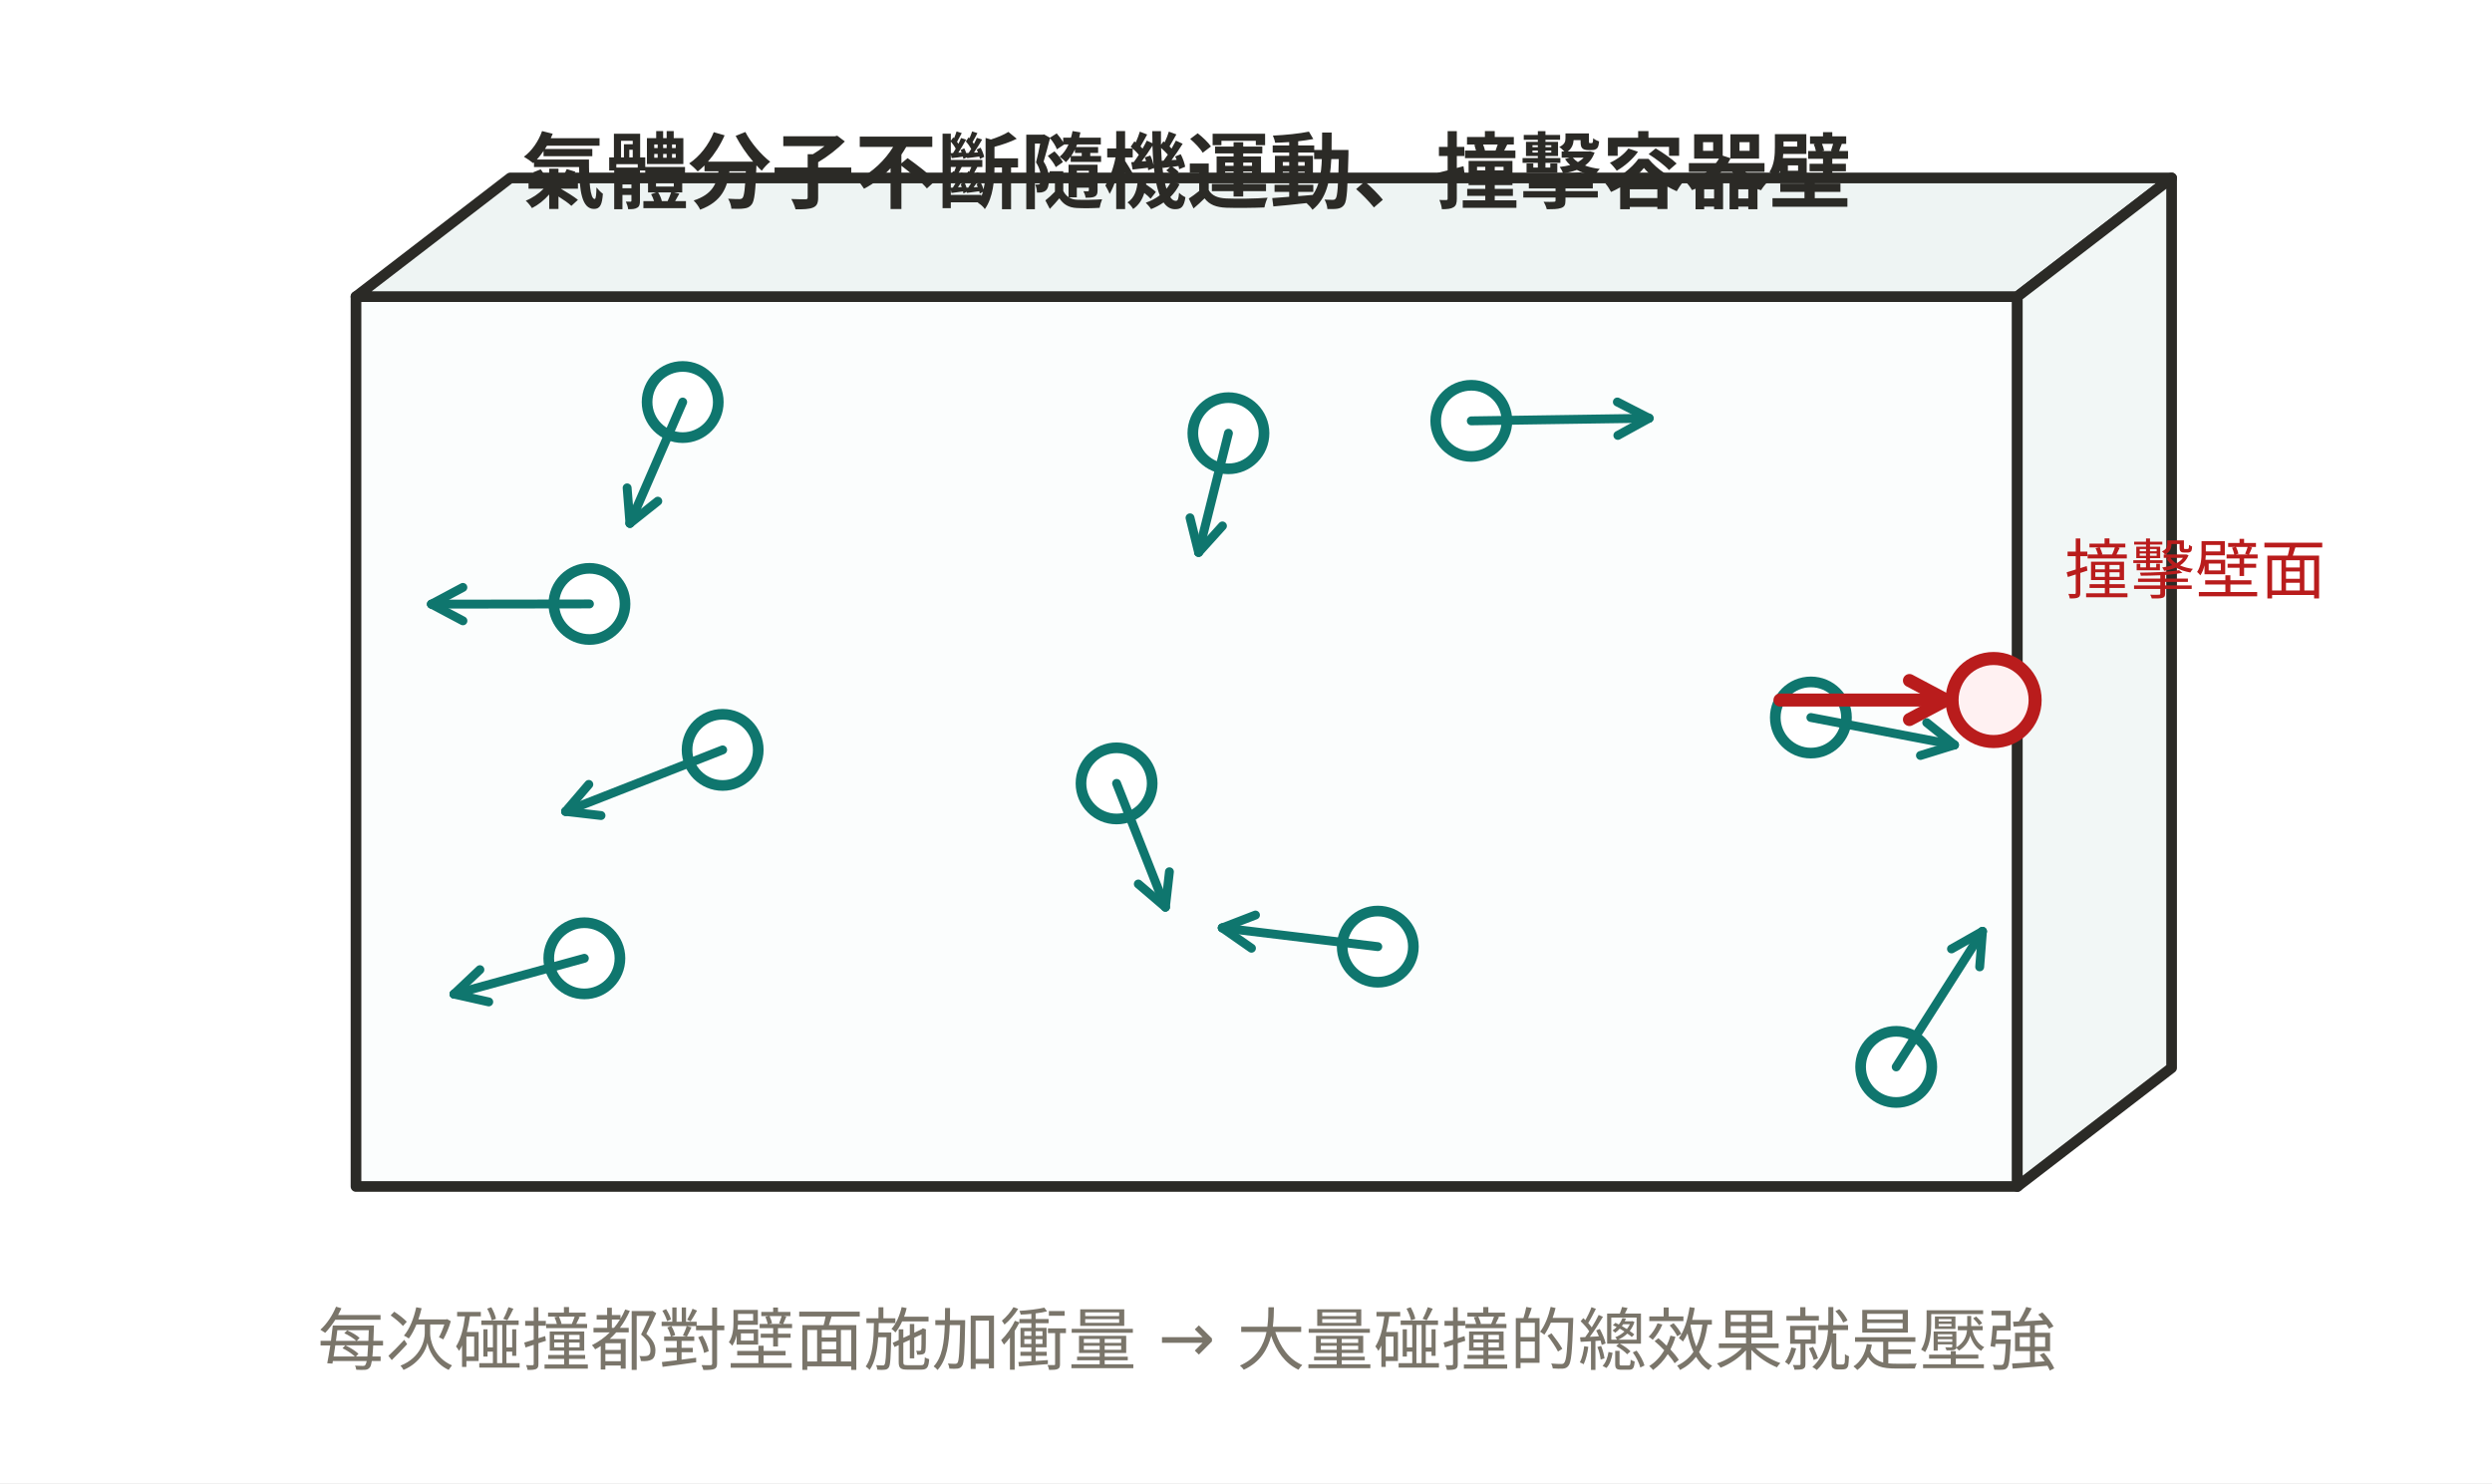
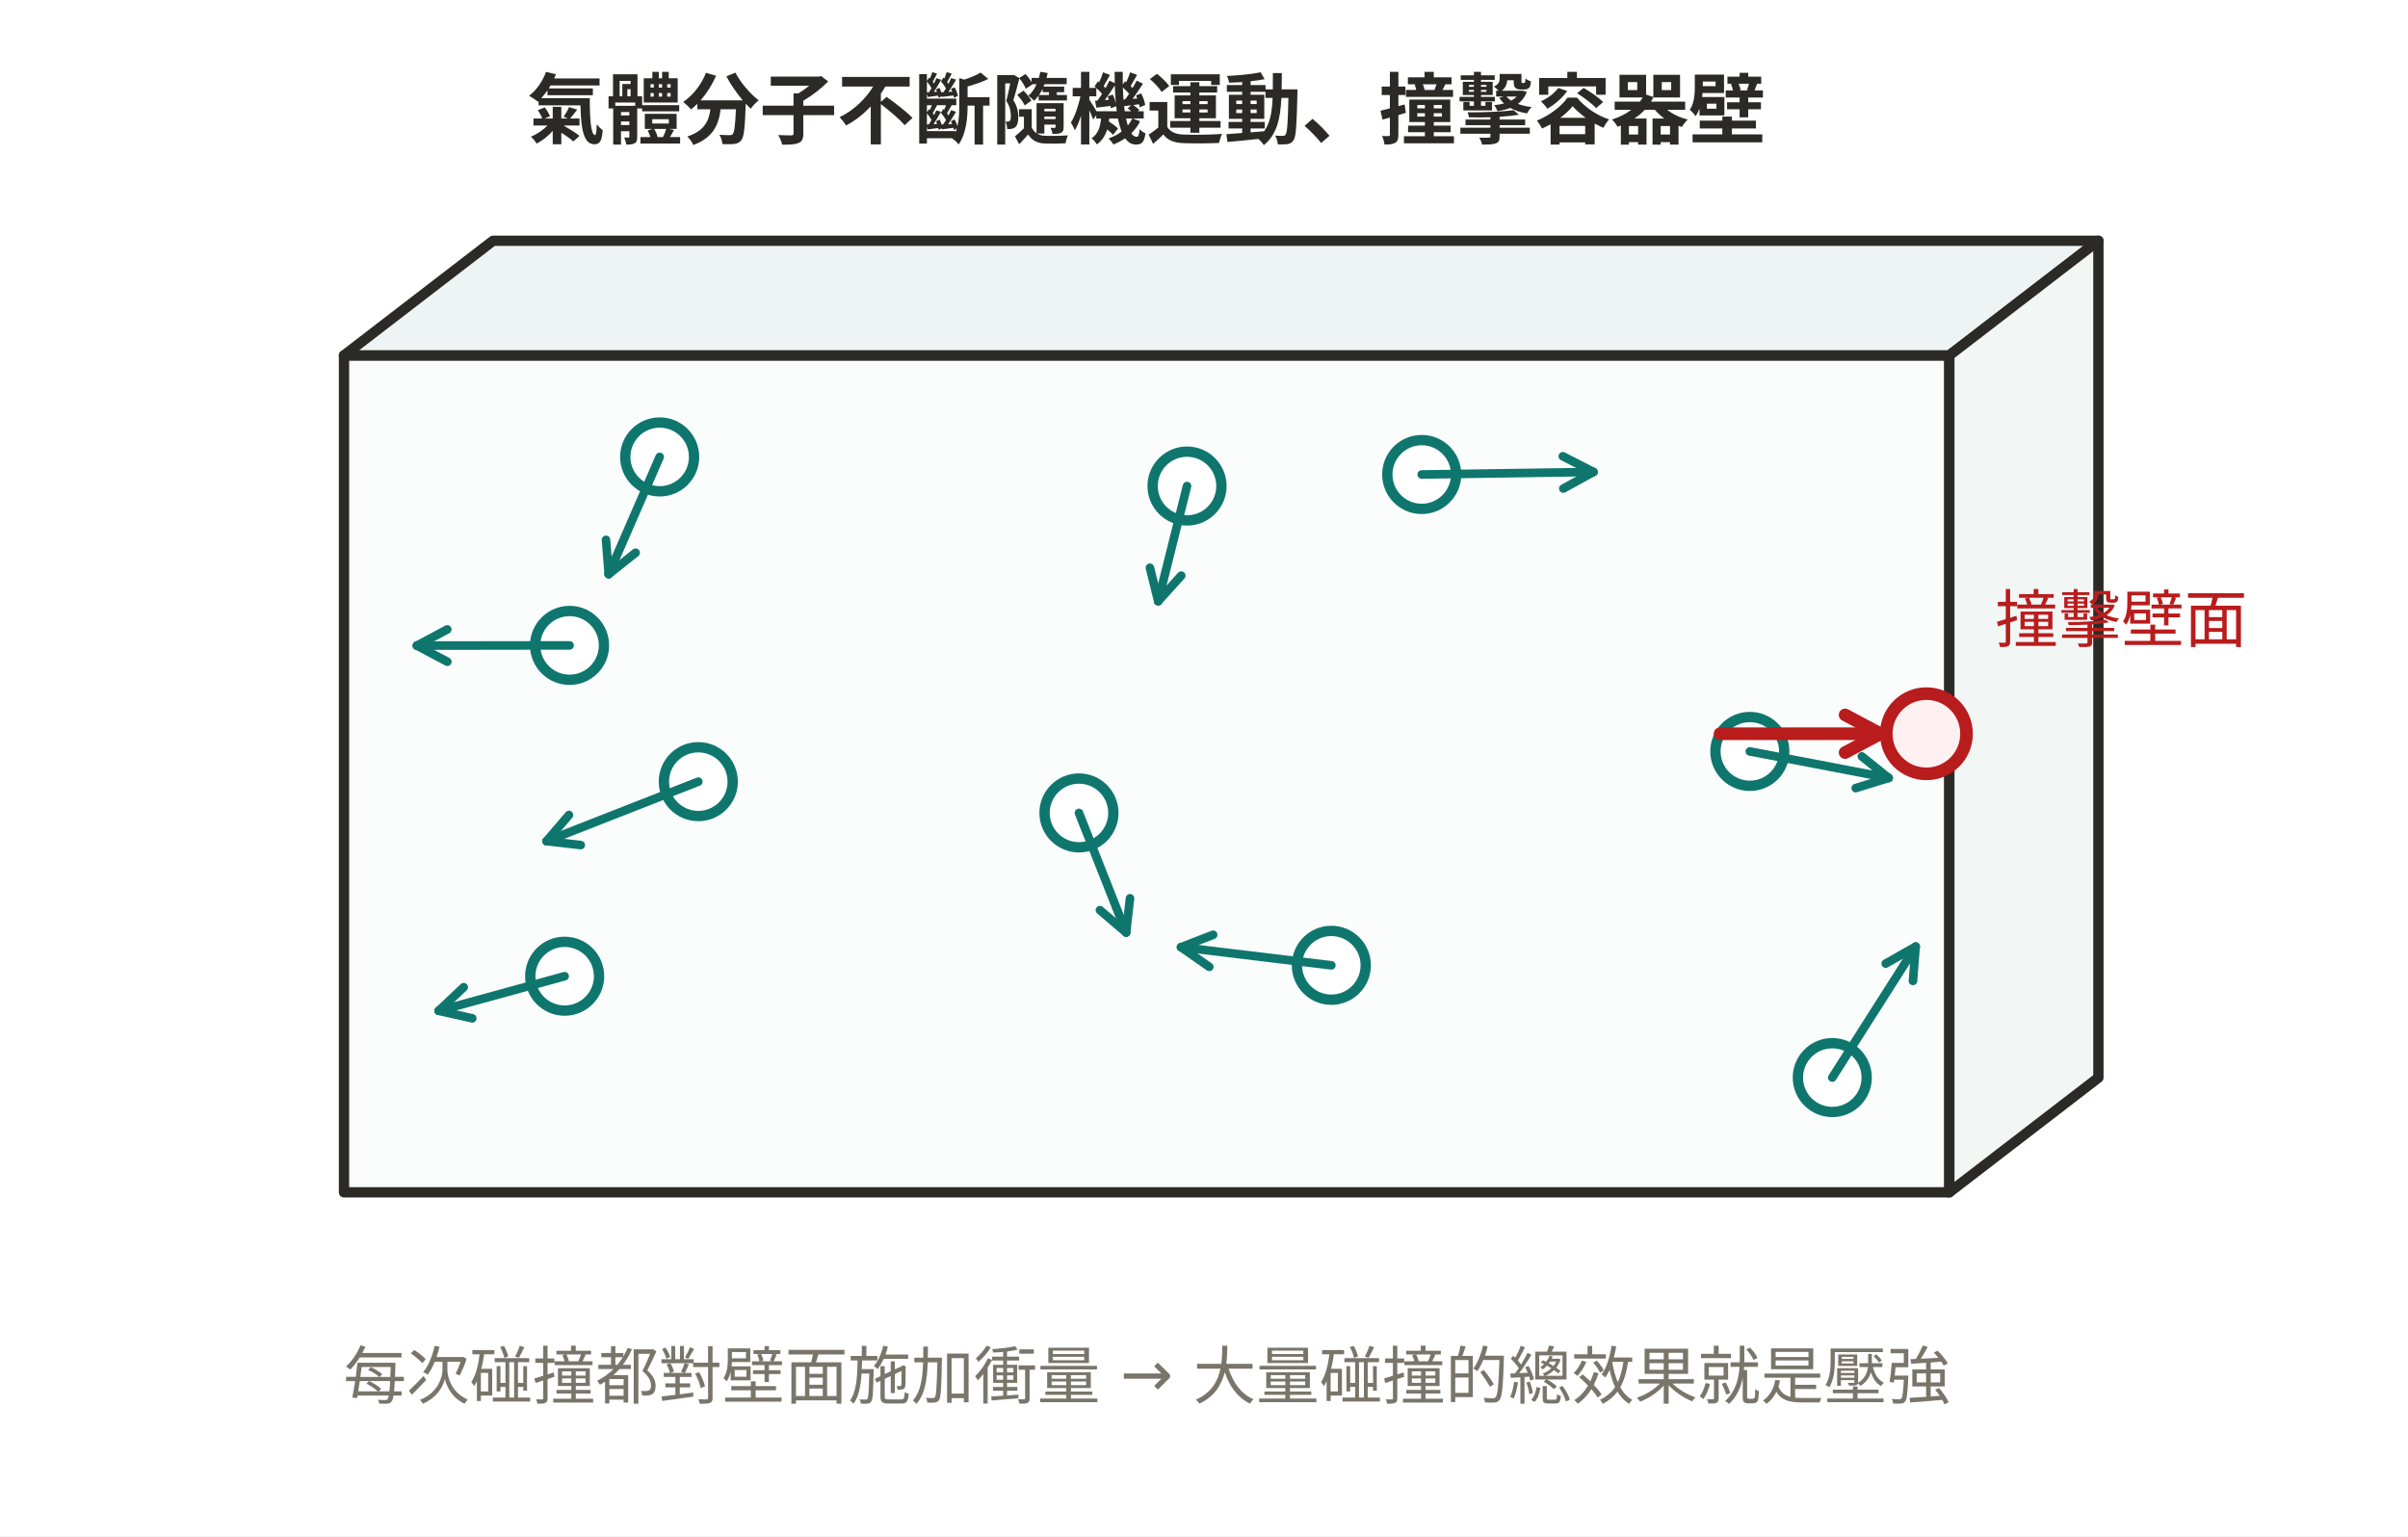
- <svg xmlns="http://www.w3.org/2000/svg" viewBox="0 0 420 250" width="420" height="250" font-family="'Microsoft JhengHei','PingFang TC','Noto Sans TC',system-ui,sans-serif">
-   <rect x="0" y="0" width="420" height="250" fill="#ffffff" />
-   <polygon points="60,50 340,50 340,200 60,200" fill="#fbfdfd" stroke="#2b2a26" stroke-width="1.8" stroke-linejoin="round" stroke-linecap="round" />
-   <polygon points="60,50 86,30 366,30 340,50" fill="#eef4f3" stroke="#2b2a26" stroke-width="1.8" stroke-linejoin="round" stroke-linecap="round" />
-   <polygon points="340,50 366,30 366,180 340,200" fill="#f2f7f6" stroke="#2b2a26" stroke-width="1.8" stroke-linejoin="round" stroke-linecap="round" />
-   <circle cx="188.19" cy="132.053" r="6" fill="#ffffff" stroke="#0f766e" stroke-width="1.8" />
-   <line x1="188.19" y1="132.053" x2="196.416" y2="152.909" stroke="#0f766e" stroke-width="1.5" stroke-linecap="round" />
-   <line x1="196.416" y1="152.909" x2="191.852" y2="149.014" stroke="#0f766e" stroke-width="1.5" stroke-linecap="round" />
-   <line x1="196.416" y1="152.909" x2="197.093" y2="146.947" stroke="#0f766e" stroke-width="1.5" stroke-linecap="round" />
-   <circle cx="305.204" cy="120.947" r="6" fill="#ffffff" stroke="#0f766e" stroke-width="1.8" />
-   <line x1="305.204" y1="120.947" x2="329.405" y2="125.576" stroke="#0f766e" stroke-width="1.5" stroke-linecap="round" />
-   <line x1="329.405" y1="125.576" x2="323.672" y2="127.347" stroke="#0f766e" stroke-width="1.5" stroke-linecap="round" />
-   <line x1="329.405" y1="125.576" x2="324.731" y2="121.814" stroke="#0f766e" stroke-width="1.5" stroke-linecap="round" />
-   <circle cx="121.796" cy="126.405" r="6" fill="#ffffff" stroke="#0f766e" stroke-width="1.8" />
-   <line x1="121.796" y1="126.405" x2="95.333" y2="136.781" stroke="#0f766e" stroke-width="1.5" stroke-linecap="round" />
-   <line x1="95.333" y1="136.781" x2="99.237" y2="132.224" stroke="#0f766e" stroke-width="1.5" stroke-linecap="round" />
-   <line x1="95.333" y1="136.781" x2="101.293" y2="137.469" stroke="#0f766e" stroke-width="1.5" stroke-linecap="round" />
-   <circle cx="232.211" cy="159.571" r="6" fill="#ffffff" stroke="#0f766e" stroke-width="1.8" />
-   <line x1="232.211" y1="159.571" x2="205.998" y2="156.406" stroke="#0f766e" stroke-width="1.5" stroke-linecap="round" />
-   <line x1="205.998" y1="156.406" x2="211.596" y2="154.245" stroke="#0f766e" stroke-width="1.5" stroke-linecap="round" />
-   <line x1="205.998" y1="156.406" x2="210.92" y2="159.838" stroke="#0f766e" stroke-width="1.5" stroke-linecap="round" />
-   <circle cx="99.343" cy="101.801" r="6" fill="#ffffff" stroke="#0f766e" stroke-width="1.8" />
-   <line x1="99.343" y1="101.801" x2="72.718" y2="101.839" stroke="#0f766e" stroke-width="1.5" stroke-linecap="round" />
-   <line x1="72.718" y1="101.839" x2="78.012" y2="99.015" stroke="#0f766e" stroke-width="1.5" stroke-linecap="round" />
-   <line x1="72.718" y1="101.839" x2="78.02" y2="104.649" stroke="#0f766e" stroke-width="1.5" stroke-linecap="round" />
-   <circle cx="98.486" cy="161.538" r="6" fill="#ffffff" stroke="#0f766e" stroke-width="1.8" />
-   <line x1="98.486" y1="161.538" x2="76.519" y2="167.573" stroke="#0f766e" stroke-width="1.5" stroke-linecap="round" />
-   <line x1="76.519" y1="167.573" x2="80.881" y2="163.453" stroke="#0f766e" stroke-width="1.5" stroke-linecap="round" />
-   <line x1="76.519" y1="167.573" x2="82.373" y2="168.886" stroke="#0f766e" stroke-width="1.5" stroke-linecap="round" />
-   <circle cx="247.973" cy="70.942" r="6" fill="#ffffff" stroke="#0f766e" stroke-width="1.8" />
-   <line x1="247.973" y1="70.942" x2="277.926" y2="70.501" stroke="#0f766e" stroke-width="1.5" stroke-linecap="round" />
-   <line x1="277.926" y1="70.501" x2="272.671" y2="73.395" stroke="#0f766e" stroke-width="1.5" stroke-linecap="round" />
-   <line x1="277.926" y1="70.501" x2="272.588" y2="67.762" stroke="#0f766e" stroke-width="1.5" stroke-linecap="round" />
-   <circle cx="319.584" cy="179.841" r="6" fill="#ffffff" stroke="#0f766e" stroke-width="1.8" />
-   <line x1="319.584" y1="179.841" x2="334.124" y2="156.998" stroke="#0f766e" stroke-width="1.5" stroke-linecap="round" />
-   <line x1="334.124" y1="156.998" x2="333.656" y2="162.98" stroke="#0f766e" stroke-width="1.5" stroke-linecap="round" />
-   <line x1="334.124" y1="156.998" x2="328.903" y2="159.955" stroke="#0f766e" stroke-width="1.5" stroke-linecap="round" />
-   <circle cx="115.059" cy="67.77" r="6" fill="#ffffff" stroke="#0f766e" stroke-width="1.8" />
-   <line x1="115.059" y1="67.77" x2="106.168" y2="88.218" stroke="#0f766e" stroke-width="1.5" stroke-linecap="round" />
-   <line x1="106.168" y1="88.218" x2="105.697" y2="82.236" stroke="#0f766e" stroke-width="1.5" stroke-linecap="round" />
-   <line x1="106.168" y1="88.218" x2="110.863" y2="84.482" stroke="#0f766e" stroke-width="1.5" stroke-linecap="round" />
-   <circle cx="207.039" cy="73.027" r="6" fill="#ffffff" stroke="#0f766e" stroke-width="1.8" />
-   <line x1="207.039" y1="73.027" x2="202.011" y2="93.11" stroke="#0f766e" stroke-width="1.5" stroke-linecap="round" />
-   <line x1="202.011" y1="93.11" x2="200.565" y2="87.286" stroke="#0f766e" stroke-width="1.5" stroke-linecap="round" />
-   <line x1="202.011" y1="93.11" x2="206.03" y2="88.654" stroke="#0f766e" stroke-width="1.5" stroke-linecap="round" />
-   <circle cx="336" cy="118" r="7" fill="#fff1f2" stroke="#b91c1c" stroke-width="2.2" />
-   <line x1="300" y1="118" x2="328" y2="118" stroke="#b91c1c" stroke-width="2.2" stroke-linecap="round" />
-   <line x1="328" y1="118" x2="321.819" y2="121.286" stroke="#b91c1c" stroke-width="2.2" stroke-linecap="round" />
-   <line x1="328" y1="118" x2="321.819" y2="114.714" stroke="#b91c1c" stroke-width="2.2" stroke-linecap="round" />
-   <text x="348" y="100" font-size="11" fill="#b91c1c" text-anchor="start" font-weight="normal">撞擊壁面</text>
-   <text x="200" y="34" font-size="14" fill="#2b2a26" text-anchor="middle" font-weight="bold">氣體分子不斷隨機運動、撞擊容器壁</text>
-   <text x="200" y="230" font-size="11.5" fill="#7a756a" text-anchor="middle" font-weight="normal">每次碰撞都對壁面施加衝量 → 大量碰撞的總效果就是壓強</text>
+ <svg xmlns="http://www.w3.org/2000/svg" viewBox="0 0 420 268" width="420" height="268" font-family="'Microsoft JhengHei','PingFang TC','Noto Sans TC',system-ui,sans-serif">
+   <rect x="0" y="0" width="420" height="268" fill="#ffffff" />
+   <polygon points="60,62 340,62 340,208 60,208" fill="#fbfdfd" stroke="#2b2a26" stroke-width="1.8" stroke-linejoin="round" stroke-linecap="round" />
+   <polygon points="60,62 86,42 366,42 340,62" fill="#eef4f3" stroke="#2b2a26" stroke-width="1.8" stroke-linejoin="round" stroke-linecap="round" />
+   <polygon points="340,62 366,42 366,188 340,208" fill="#f2f7f6" stroke="#2b2a26" stroke-width="1.8" stroke-linejoin="round" stroke-linecap="round" />
+   <circle cx="188.19" cy="141.814" r="6" fill="#ffffff" stroke="#0f766e" stroke-width="1.8" />
+   <line x1="188.19" y1="141.814" x2="196.416" y2="162.67" stroke="#0f766e" stroke-width="1.5" stroke-linecap="round" />
+   <line x1="196.416" y1="162.67" x2="191.852" y2="158.775" stroke="#0f766e" stroke-width="1.5" stroke-linecap="round" />
+   <line x1="196.416" y1="162.67" x2="197.093" y2="156.708" stroke="#0f766e" stroke-width="1.5" stroke-linecap="round" />
+   <circle cx="305.204" cy="131.084" r="6" fill="#ffffff" stroke="#0f766e" stroke-width="1.8" />
+   <line x1="305.204" y1="131.084" x2="329.405" y2="135.714" stroke="#0f766e" stroke-width="1.5" stroke-linecap="round" />
+   <line x1="329.405" y1="135.714" x2="323.672" y2="137.485" stroke="#0f766e" stroke-width="1.5" stroke-linecap="round" />
+   <line x1="329.405" y1="135.714" x2="324.731" y2="131.952" stroke="#0f766e" stroke-width="1.5" stroke-linecap="round" />
+   <circle cx="121.796" cy="136.358" r="6" fill="#ffffff" stroke="#0f766e" stroke-width="1.8" />
+   <line x1="121.796" y1="136.358" x2="95.333" y2="146.733" stroke="#0f766e" stroke-width="1.5" stroke-linecap="round" />
+   <line x1="95.333" y1="146.733" x2="99.237" y2="142.177" stroke="#0f766e" stroke-width="1.5" stroke-linecap="round" />
+   <line x1="95.333" y1="146.733" x2="101.293" y2="147.422" stroke="#0f766e" stroke-width="1.5" stroke-linecap="round" />
+   <circle cx="232.211" cy="168.399" r="6" fill="#ffffff" stroke="#0f766e" stroke-width="1.8" />
+   <line x1="232.211" y1="168.399" x2="205.998" y2="165.234" stroke="#0f766e" stroke-width="1.5" stroke-linecap="round" />
+   <line x1="205.998" y1="165.234" x2="211.596" y2="163.073" stroke="#0f766e" stroke-width="1.5" stroke-linecap="round" />
+   <line x1="205.998" y1="165.234" x2="210.92" y2="168.666" stroke="#0f766e" stroke-width="1.5" stroke-linecap="round" />
+   <circle cx="99.343" cy="112.588" r="6" fill="#ffffff" stroke="#0f766e" stroke-width="1.8" />
+   <line x1="99.343" y1="112.588" x2="72.718" y2="112.626" stroke="#0f766e" stroke-width="1.5" stroke-linecap="round" />
+   <line x1="72.718" y1="112.626" x2="78.012" y2="109.801" stroke="#0f766e" stroke-width="1.5" stroke-linecap="round" />
+   <line x1="72.718" y1="112.626" x2="78.02" y2="115.435" stroke="#0f766e" stroke-width="1.5" stroke-linecap="round" />
+   <circle cx="98.486" cy="170.299" r="6" fill="#ffffff" stroke="#0f766e" stroke-width="1.8" />
+   <line x1="98.486" y1="170.299" x2="76.519" y2="176.334" stroke="#0f766e" stroke-width="1.5" stroke-linecap="round" />
+   <line x1="76.519" y1="176.334" x2="80.881" y2="172.215" stroke="#0f766e" stroke-width="1.5" stroke-linecap="round" />
+   <line x1="76.519" y1="176.334" x2="82.373" y2="177.647" stroke="#0f766e" stroke-width="1.5" stroke-linecap="round" />
+   <circle cx="247.973" cy="82.774" r="6" fill="#ffffff" stroke="#0f766e" stroke-width="1.8" />
+   <line x1="247.973" y1="82.774" x2="277.926" y2="82.333" stroke="#0f766e" stroke-width="1.5" stroke-linecap="round" />
+   <line x1="277.926" y1="82.333" x2="272.671" y2="85.228" stroke="#0f766e" stroke-width="1.5" stroke-linecap="round" />
+   <line x1="277.926" y1="82.333" x2="272.588" y2="79.595" stroke="#0f766e" stroke-width="1.5" stroke-linecap="round" />
+   <circle cx="319.584" cy="187.982" r="6" fill="#ffffff" stroke="#0f766e" stroke-width="1.8" />
+   <line x1="319.584" y1="187.982" x2="334.124" y2="165.139" stroke="#0f766e" stroke-width="1.5" stroke-linecap="round" />
+   <line x1="334.124" y1="165.139" x2="333.656" y2="171.121" stroke="#0f766e" stroke-width="1.5" stroke-linecap="round" />
+   <line x1="334.124" y1="165.139" x2="328.903" y2="168.096" stroke="#0f766e" stroke-width="1.5" stroke-linecap="round" />
+   <circle cx="115.059" cy="79.71" r="6" fill="#ffffff" stroke="#0f766e" stroke-width="1.8" />
+   <line x1="115.059" y1="79.71" x2="106.168" y2="100.157" stroke="#0f766e" stroke-width="1.5" stroke-linecap="round" />
+   <line x1="106.168" y1="100.157" x2="105.697" y2="94.176" stroke="#0f766e" stroke-width="1.5" stroke-linecap="round" />
+   <line x1="106.168" y1="100.157" x2="110.863" y2="96.422" stroke="#0f766e" stroke-width="1.5" stroke-linecap="round" />
+   <circle cx="207.039" cy="84.789" r="6" fill="#ffffff" stroke="#0f766e" stroke-width="1.8" />
+   <line x1="207.039" y1="84.789" x2="202.011" y2="104.871" stroke="#0f766e" stroke-width="1.5" stroke-linecap="round" />
+   <line x1="202.011" y1="104.871" x2="200.565" y2="99.048" stroke="#0f766e" stroke-width="1.5" stroke-linecap="round" />
+   <line x1="202.011" y1="104.871" x2="206.03" y2="100.416" stroke="#0f766e" stroke-width="1.5" stroke-linecap="round" />
+   <circle cx="336" cy="128" r="7" fill="#fff1f2" stroke="#b91c1c" stroke-width="2.2" />
+   <line x1="300" y1="128" x2="328" y2="128" stroke="#b91c1c" stroke-width="2.2" stroke-linecap="round" />
+   <line x1="328" y1="128" x2="321.819" y2="131.286" stroke="#b91c1c" stroke-width="2.2" stroke-linecap="round" />
+   <line x1="328" y1="128" x2="321.819" y2="124.714" stroke="#b91c1c" stroke-width="2.2" stroke-linecap="round" />
+   <text x="348" y="112" font-size="11" fill="#b91c1c" text-anchor="start" font-weight="normal">撞擊壁面</text>
+   <text x="200" y="24" font-size="13.5" fill="#2b2a26" text-anchor="middle" font-weight="bold">氣體分子不斷隨機運動、撞擊容器壁</text>
+   <text x="200" y="244" font-size="11" fill="#7a756a" text-anchor="middle" font-weight="normal">每次碰撞都對壁面施加衝量 → 大量碰撞的總效果就是壓強</text>
</svg>
